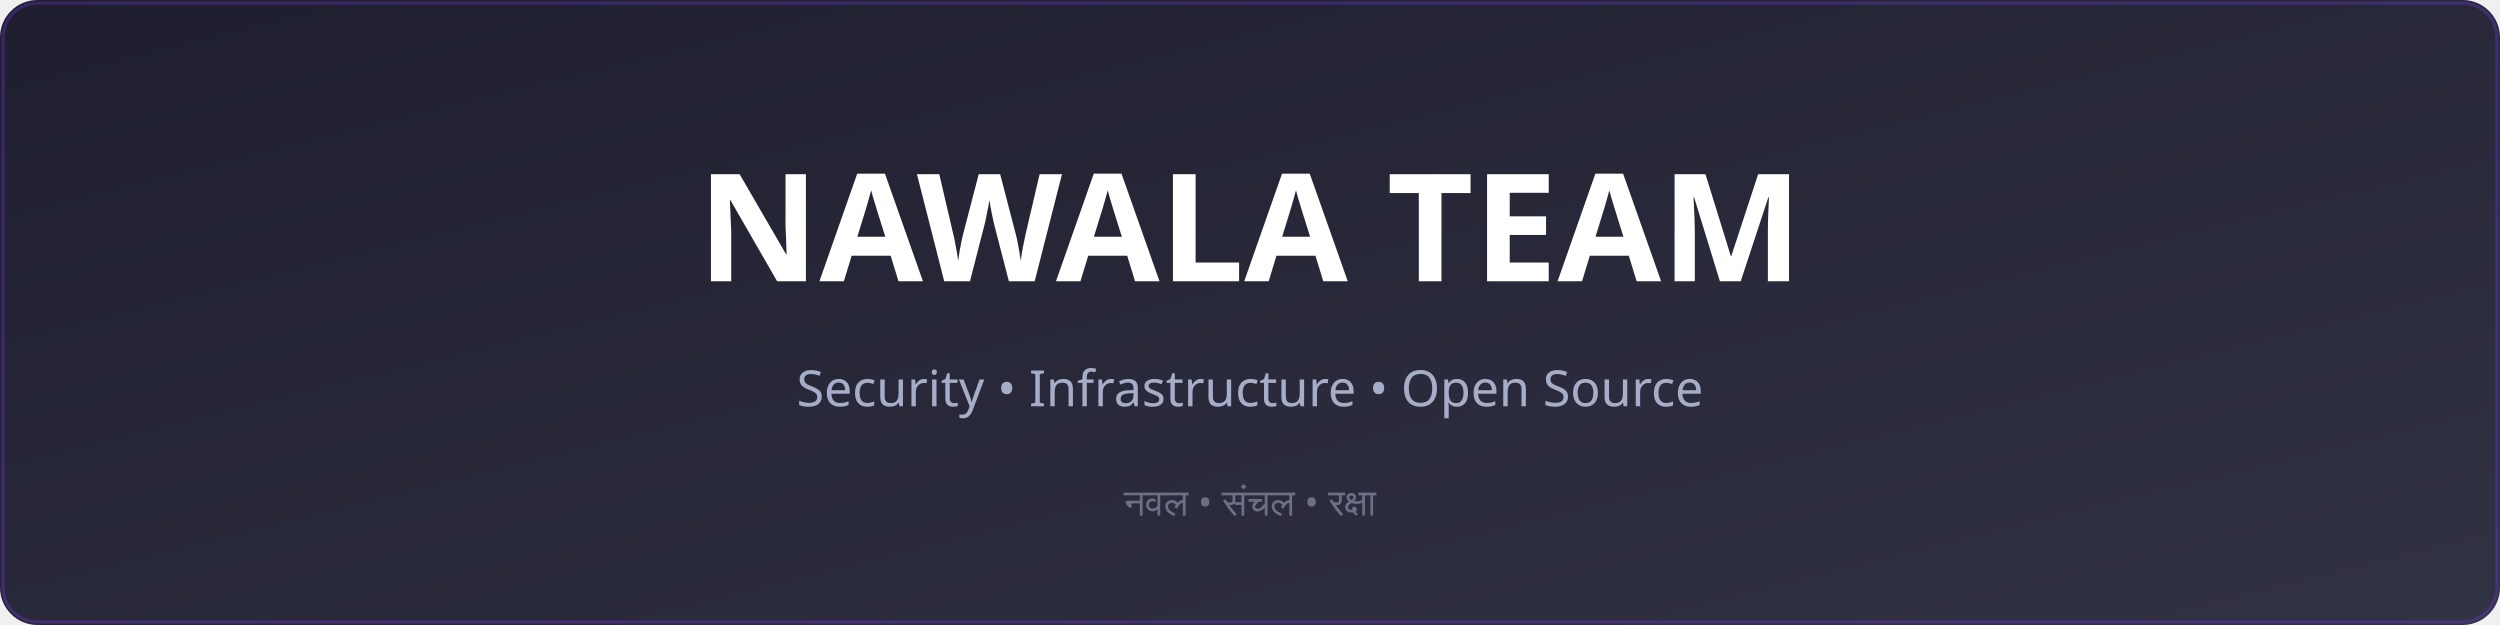
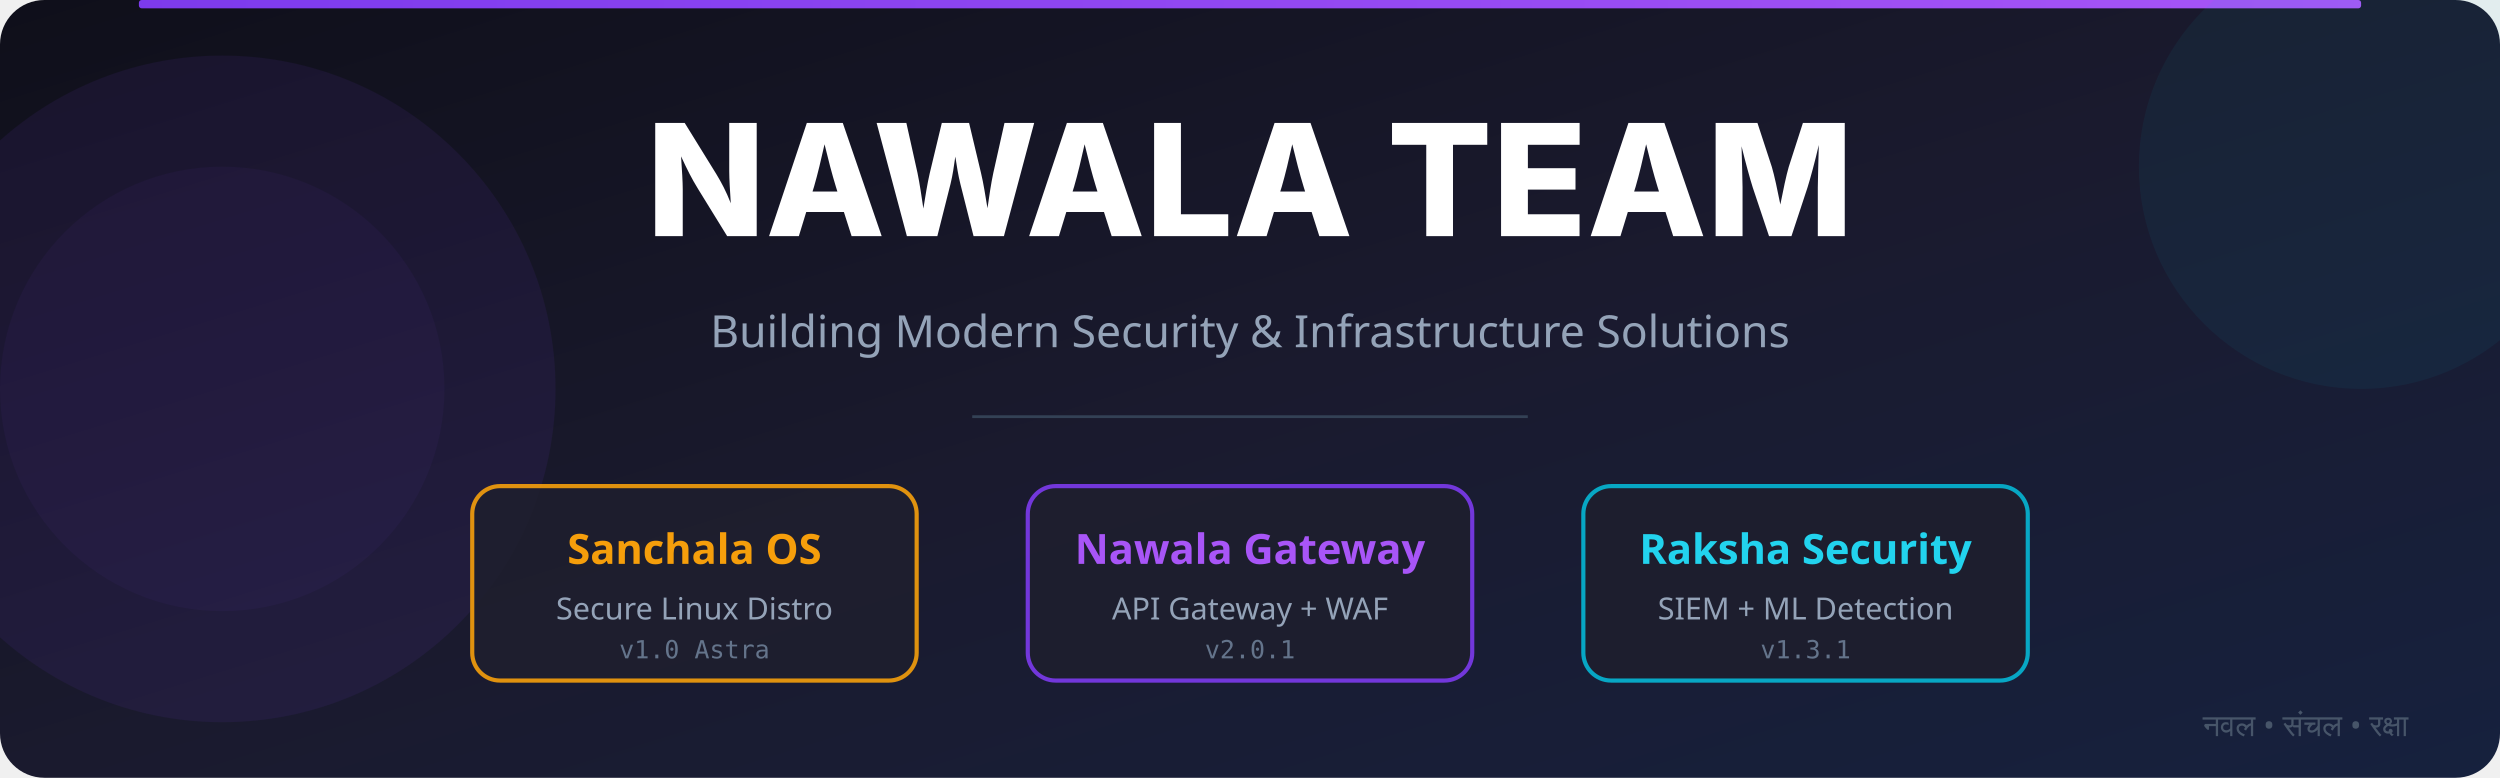
- <svg xmlns="http://www.w3.org/2000/svg" viewBox="0 0 800 200">
+ <svg xmlns="http://www.w3.org/2000/svg" viewBox="0 0 900 280">
  <defs>
-     <linearGradient id="bg" x1="0%" y1="0%" x2="100%" y2="100%">
-       <stop offset="0%" style="stop-color:#1e1e2e" />
-       <stop offset="100%" style="stop-color:#313244" />
+     <linearGradient id="bgGrad" x1="0%" y1="0%" x2="100%" y2="100%">
+       <stop offset="0%" style="stop-color:#0f0f1a" />
+       <stop offset="50%" style="stop-color:#1a1a2e" />
+       <stop offset="100%" style="stop-color:#16213e" />
+     </linearGradient>
+     <linearGradient id="purpleGrad" x1="0%" y1="0%" x2="100%" y2="0%">
+       <stop offset="0%" style="stop-color:#7c3aed" />
+       <stop offset="100%" style="stop-color:#a855f7" />
+     </linearGradient>
+     <linearGradient id="cyanGrad" x1="0%" y1="0%" x2="100%" y2="0%">
+       <stop offset="0%" style="stop-color:#06b6d4" />
+       <stop offset="100%" style="stop-color:#22d3ee" />
+     </linearGradient>
+     <linearGradient id="goldGrad" x1="0%" y1="0%" x2="100%" y2="0%">
+       <stop offset="0%" style="stop-color:#f59e0b" />
+       <stop offset="100%" style="stop-color:#fbbf24" />
    </linearGradient>
  </defs>
-   <rect width="800" height="200" fill="url(#bg)" rx="12" />
-   <rect width="798" height="198" x="1" y="1" fill="none" stroke="#7c3aed" stroke-width="1" rx="11" opacity="0.3" />
-   <text x="400" y="90" text-anchor="middle" font-family="system-ui, sans-serif" font-size="48" font-weight="700" fill="#fff">NAWALA TEAM</text>
-   <text x="400" y="130" text-anchor="middle" font-family="system-ui, sans-serif" font-size="16" fill="#a6adc8">Security • Infrastructure • Open Source</text>
-   <text x="400" y="165" text-anchor="middle" font-family="system-ui, sans-serif" font-size="12" fill="#6c7086">नवल • संचल • रक्षा</text>
+   <rect width="900" height="280" fill="url(#bgGrad)" rx="16" />
+   <rect x="50" y="0" width="800" height="3" fill="url(#purpleGrad)" rx="1" />
+   <circle cx="80" cy="140" r="120" fill="#7c3aed" opacity="0.08" />
+   <circle cx="80" cy="140" r="80" fill="#7c3aed" opacity="0.05" />
+   <text x="450" y="85" text-anchor="middle" font-family="system-ui, -apple-system, BlinkMacSystemFont, sans-serif" font-size="56" font-weight="800" fill="#ffffff">NAWALA TEAM</text>
+   <text x="450" y="125" text-anchor="middle" font-family="system-ui, sans-serif" font-size="16" fill="#94a3b8">Building Modern Security &amp; Infrastructure Solutions</text>
+   <line x1="350" y1="150" x2="550" y2="150" stroke="#334155" stroke-width="1" />
+   <g transform="translate(170, 175)">
+     <rect x="0" y="0" width="160" height="70" rx="10" fill="#1e1e2e" stroke="#f59e0b" stroke-width="1.5" opacity="0.9" />
+     <text x="80" y="28" text-anchor="middle" font-family="system-ui, sans-serif" font-size="15" font-weight="700" fill="#f59e0b">Sanchala OS</text>
+     <text x="80" y="48" text-anchor="middle" font-family="system-ui, sans-serif" font-size="11" fill="#94a3b8">Secure Linux Distro</text>
+     <text x="80" y="62" text-anchor="middle" font-family="monospace" font-size="9" fill="#64748b">v1.0 Astra</text>
+   </g>
+   <g transform="translate(370, 175)">
+     <rect x="0" y="0" width="160" height="70" rx="10" fill="#1e1e2e" stroke="#7c3aed" stroke-width="1.5" opacity="0.9" />
+     <text x="80" y="28" text-anchor="middle" font-family="system-ui, sans-serif" font-size="15" font-weight="700" fill="#a855f7">Nawala Gateway</text>
+     <text x="80" y="48" text-anchor="middle" font-family="system-ui, sans-serif" font-size="11" fill="#94a3b8">API Gateway + WAF</text>
+     <text x="80" y="62" text-anchor="middle" font-family="monospace" font-size="9" fill="#64748b">v2.0.1</text>
+   </g>
+   <g transform="translate(570, 175)">
+     <rect x="0" y="0" width="160" height="70" rx="10" fill="#1e1e2e" stroke="#06b6d4" stroke-width="1.5" opacity="0.9" />
+     <text x="80" y="28" text-anchor="middle" font-family="system-ui, sans-serif" font-size="15" font-weight="700" fill="#22d3ee">Raksha Security</text>
+     <text x="80" y="48" text-anchor="middle" font-family="system-ui, sans-serif" font-size="11" fill="#94a3b8">SIEM + ML Detection</text>
+     <text x="80" y="62" text-anchor="middle" font-family="monospace" font-size="9" fill="#64748b">v1.3.1</text>
+   </g>
+   <circle cx="850" cy="60" r="80" fill="#06b6d4" opacity="0.06" />
+   <text x="830" y="265" text-anchor="middle" font-family="system-ui, sans-serif" font-size="11" fill="#475569">नवल • संचल • रक्षा</text>
</svg>
